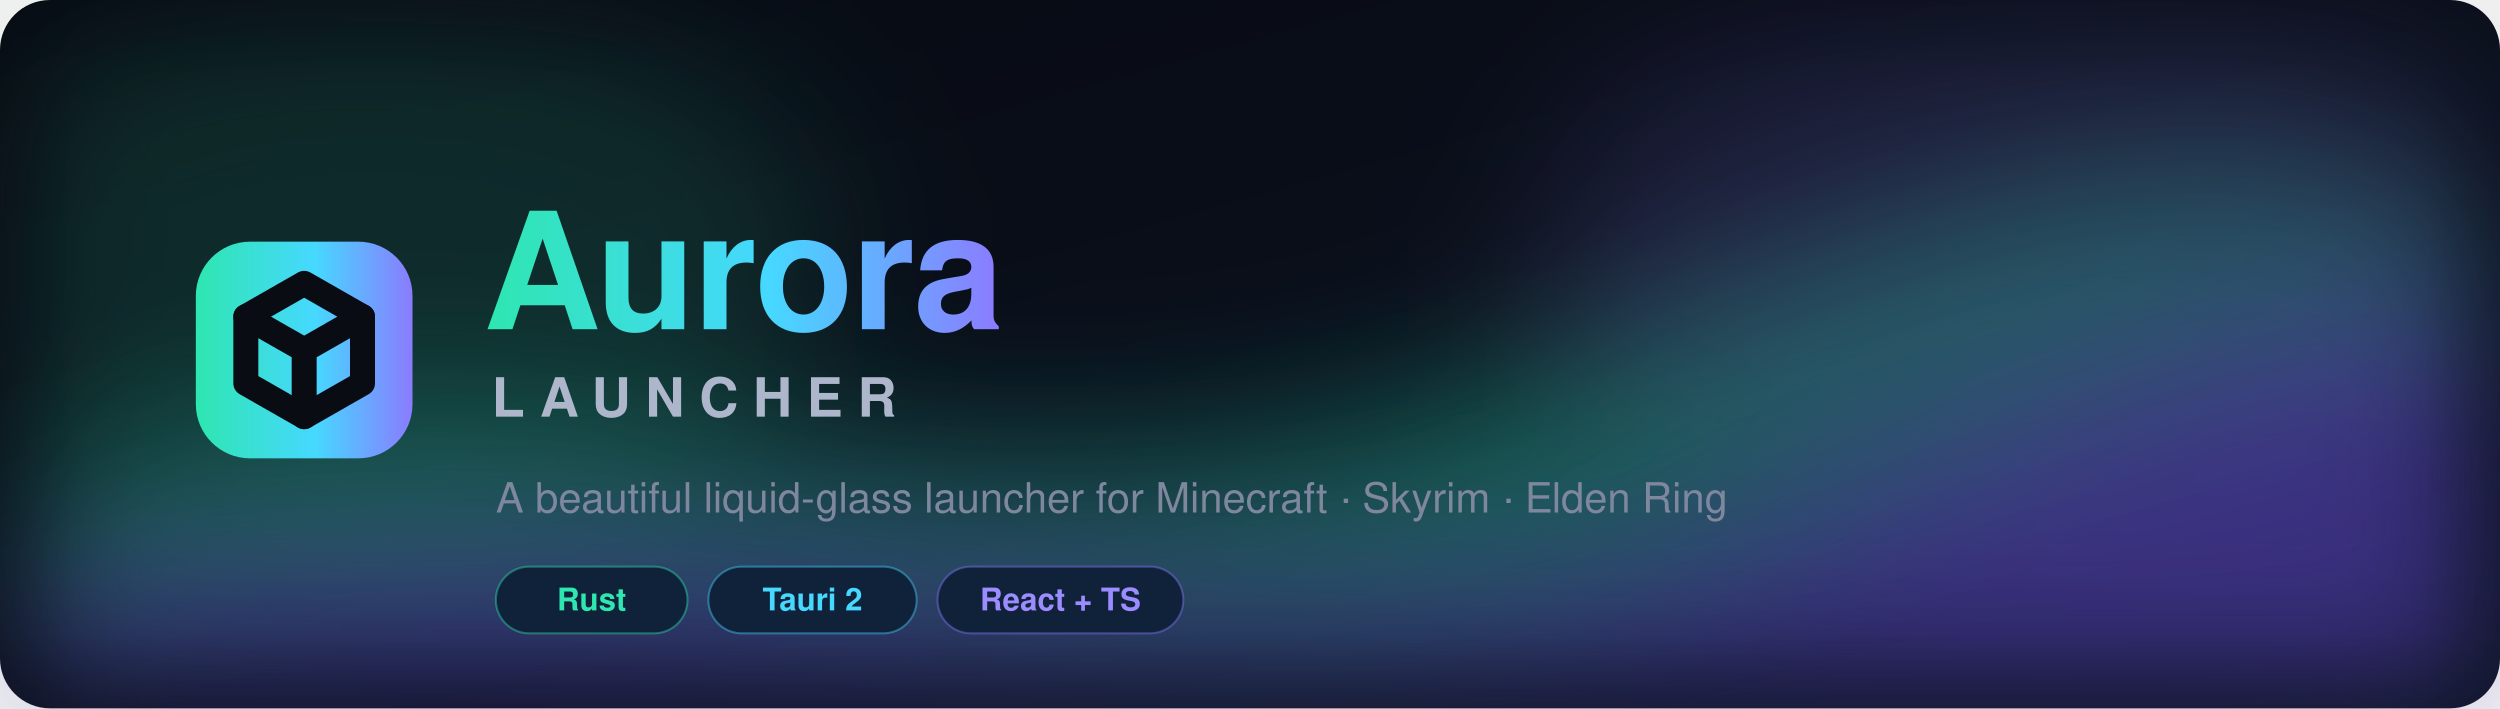
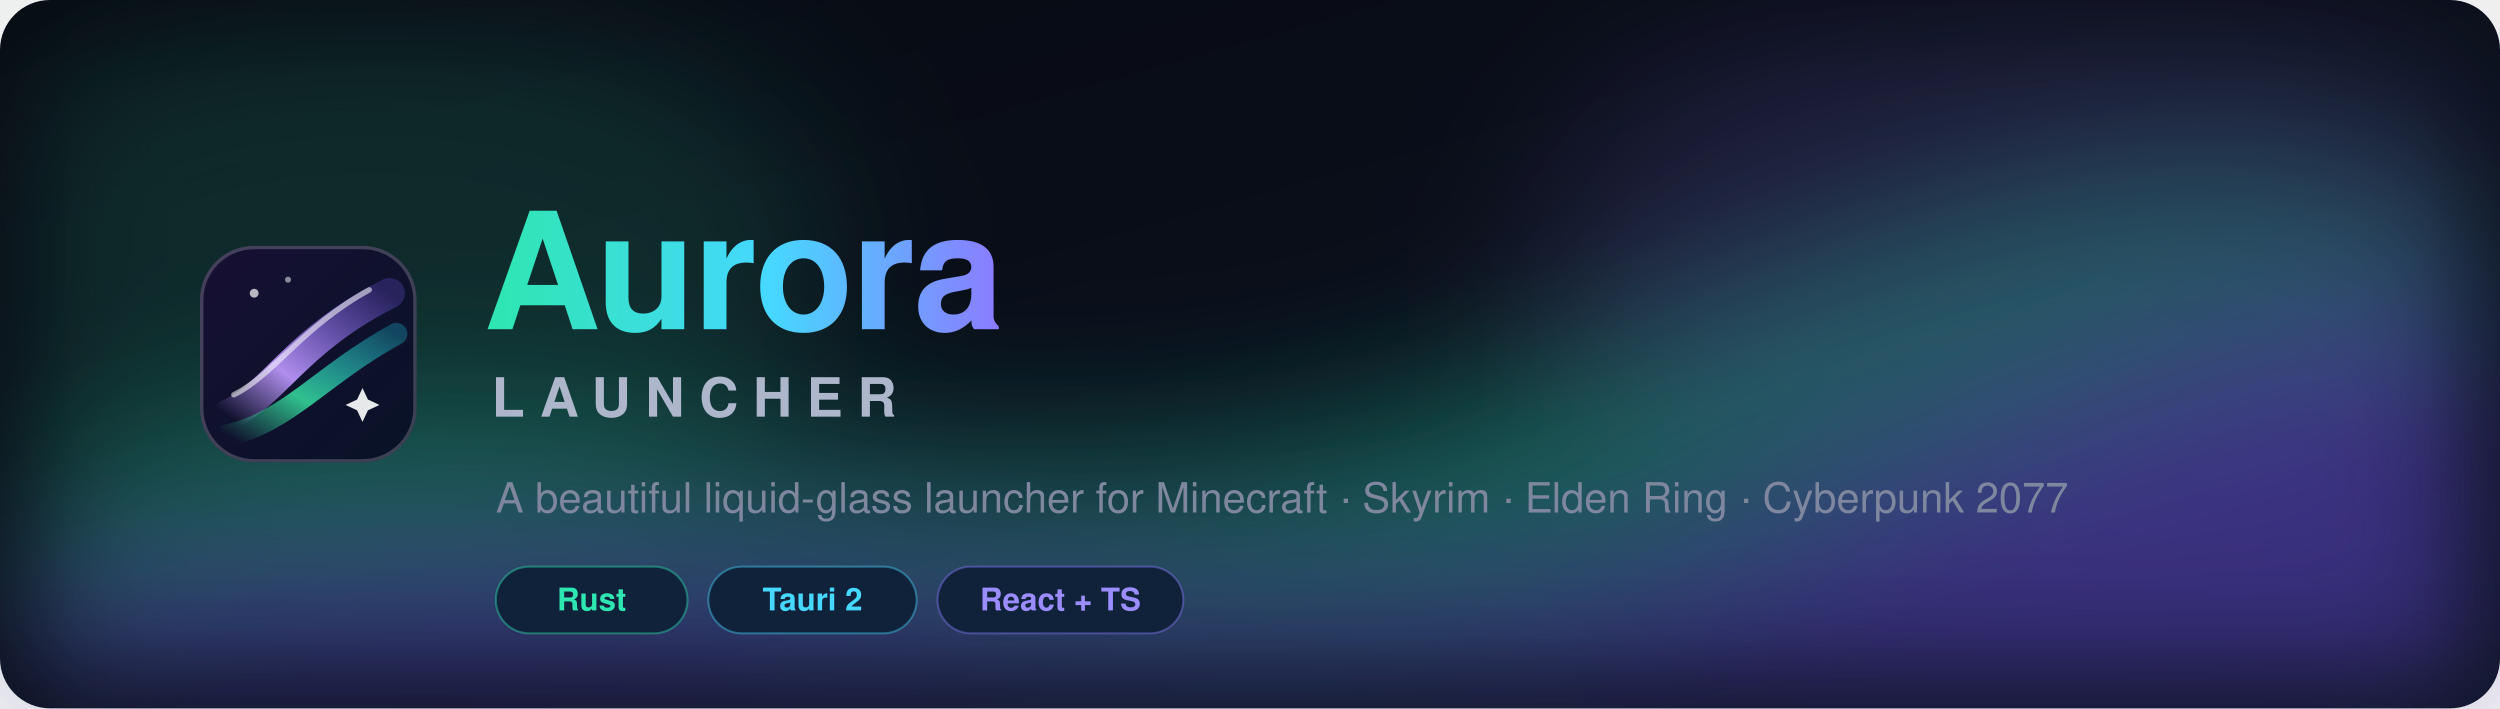
<svg xmlns="http://www.w3.org/2000/svg" viewBox="0 0 1200 340" width="1200" height="340" font-family="Segoe UI, Helvetica, Arial, sans-serif">
  <defs>
    <linearGradient id="bg" x1="0" y1="0" x2="1" y2="1">
      <stop offset="0" stop-color="#070a12" />
      <stop offset="1" stop-color="#0d1322" />
    </linearGradient>
    <linearGradient id="brand" x1="0" y1="0" x2="1" y2="0">
      <stop offset="0" stop-color="#2ee6b0" />
      <stop offset="0.55" stop-color="#46d8ff" />
      <stop offset="1" stop-color="#8b7bff" />
    </linearGradient>
    <filter id="soft" x="-50%" y="-50%" width="200%" height="200%">
      <feGaussianBlur stdDeviation="38" />
    </filter>
  </defs>
  <rect width="1200" height="340" rx="24" fill="url(#bg)" />
  <g filter="url(#soft)" opacity="0.55">
    <path d="M-50 250 C 250 120, 450 300, 750 170 S 1150 60, 1280 180 L 1280 360 L -50 360 Z" fill="#1f9d83" />
    <path d="M-50 300 C 300 200, 600 360, 900 230 S 1200 150, 1280 250 L 1280 360 L -50 360 Z" fill="#5b46c9" />
    <ellipse cx="180" cy="120" rx="220" ry="120" fill="#2ee6b0" opacity="0.25" />
    <ellipse cx="980" cy="120" rx="240" ry="130" fill="#8b7bff" opacity="0.25" />
  </g>
-   <g transform="translate(96,118)">
-     <rect x="-2" y="-2" width="104" height="104" rx="26" fill="url(#brand)" />
-     <g stroke="#0a0c14" stroke-width="6" fill="none" stroke-linejoin="round" stroke-linecap="round" transform="translate(50,50) scale(2.0)">
-       <path d="M0 -16 L14 -8 L14 8 L0 16 L-14 8 L-14 -8 Z" />
-       <path d="M-14 -8 L0 0 L14 -8 M0 0 L0 16" />
-     </g>
+   <g transform="translate(96,118) scale(1.625)">
+     <defs>
+       <linearGradient id="lm-sky" x1="0" y1="0" x2="1" y2="1">
+         <stop offset="0" stop-color="#171034" />
+         <stop offset="1" stop-color="#081226" />
+       </linearGradient>
+       <linearGradient id="lm-r1" x1="0" y1="1" x2="1" y2="0">
+         <stop offset="0" stop-color="#b794f6" stop-opacity="0" />
+         <stop offset="0.35" stop-color="#b794f6" />
+         <stop offset="1" stop-color="#7c5cf6" stop-opacity="0.25" />
+       </linearGradient>
+       <linearGradient id="lm-r2" x1="0" y1="1" x2="1" y2="0">
+         <stop offset="0" stop-color="#34d399" stop-opacity="0" />
+         <stop offset="0.4" stop-color="#34d399" />
+         <stop offset="1" stop-color="#22d3ee" stop-opacity="0.3" />
+       </linearGradient>
+     </defs>
+     <rect x="0" y="0" width="64" height="64" rx="16" fill="url(#lm-sky)" />
+     <rect x="0.5" y="0.5" width="63" height="63" rx="15.5" fill="none" stroke="rgba(255,255,255,0.2)" stroke-width="1" />
+     <path d="M8 50 C 22 44, 28 28, 56 14" stroke="url(#lm-r1)" stroke-width="9" stroke-linecap="round" fill="none" opacity="0.95" />
+     <path d="M8 56 C 26 52, 36 38, 58 26" stroke="url(#lm-r2)" stroke-width="6.5" stroke-linecap="round" fill="none" opacity="0.9" />
+     <path d="M10 44 C 22 38, 30 24, 50 13" stroke="rgba(255,255,255,0.55)" stroke-width="1.6" stroke-linecap="round" fill="none" />
+     <path d="M48 42 l1.6 3.4 3.4 1.6 -3.4 1.6 -1.6 3.4 -1.6 -3.4 -3.4 -1.6 3.4 -1.6 z" fill="#fff" opacity="0.9" />
+     <circle cx="16" cy="14" r="1.3" fill="#fff" opacity="0.7" />
+     <circle cx="26" cy="10" r="0.9" fill="#fff" opacity="0.5" />
  </g>
  <text x="232" y="158" font-size="78" font-weight="800" fill="url(#brand)" letter-spacing="-1">Aurora</text>
  <text x="236" y="200" font-size="26" font-weight="600" fill="#aeb6cc" letter-spacing="7">LAUNCHER</text>
-   <text x="238" y="246" font-size="20" fill="#7e879e">A beautiful liquid-glass launcher for Minecraft · Skyrim · Elden Ring</text>
+   <text x="238" y="246" font-size="20" fill="#7e879e">A beautiful liquid-glass launcher for Minecraft · Skyrim · Elden Ring · Cyberpunk 2077</text>
  <g font-size="15" font-weight="600">
    <g transform="translate(238,272)">
      <rect width="92" height="32" rx="16" fill="#10213a" stroke="#2ee6b0" stroke-opacity="0.4" />
      <text x="46" y="21" text-anchor="middle" fill="#2ee6b0">Rust</text>
    </g>
    <g transform="translate(340,272)">
      <rect width="100" height="32" rx="16" fill="#10213a" stroke="#46d8ff" stroke-opacity="0.4" />
      <text x="50" y="21" text-anchor="middle" fill="#46d8ff">Tauri 2</text>
    </g>
    <g transform="translate(450,272)">
      <rect width="118" height="32" rx="16" fill="#10213a" stroke="#8b7bff" stroke-opacity="0.4" />
      <text x="59" y="21" text-anchor="middle" fill="#9b8cff">React + TS</text>
    </g>
  </g>
</svg>
